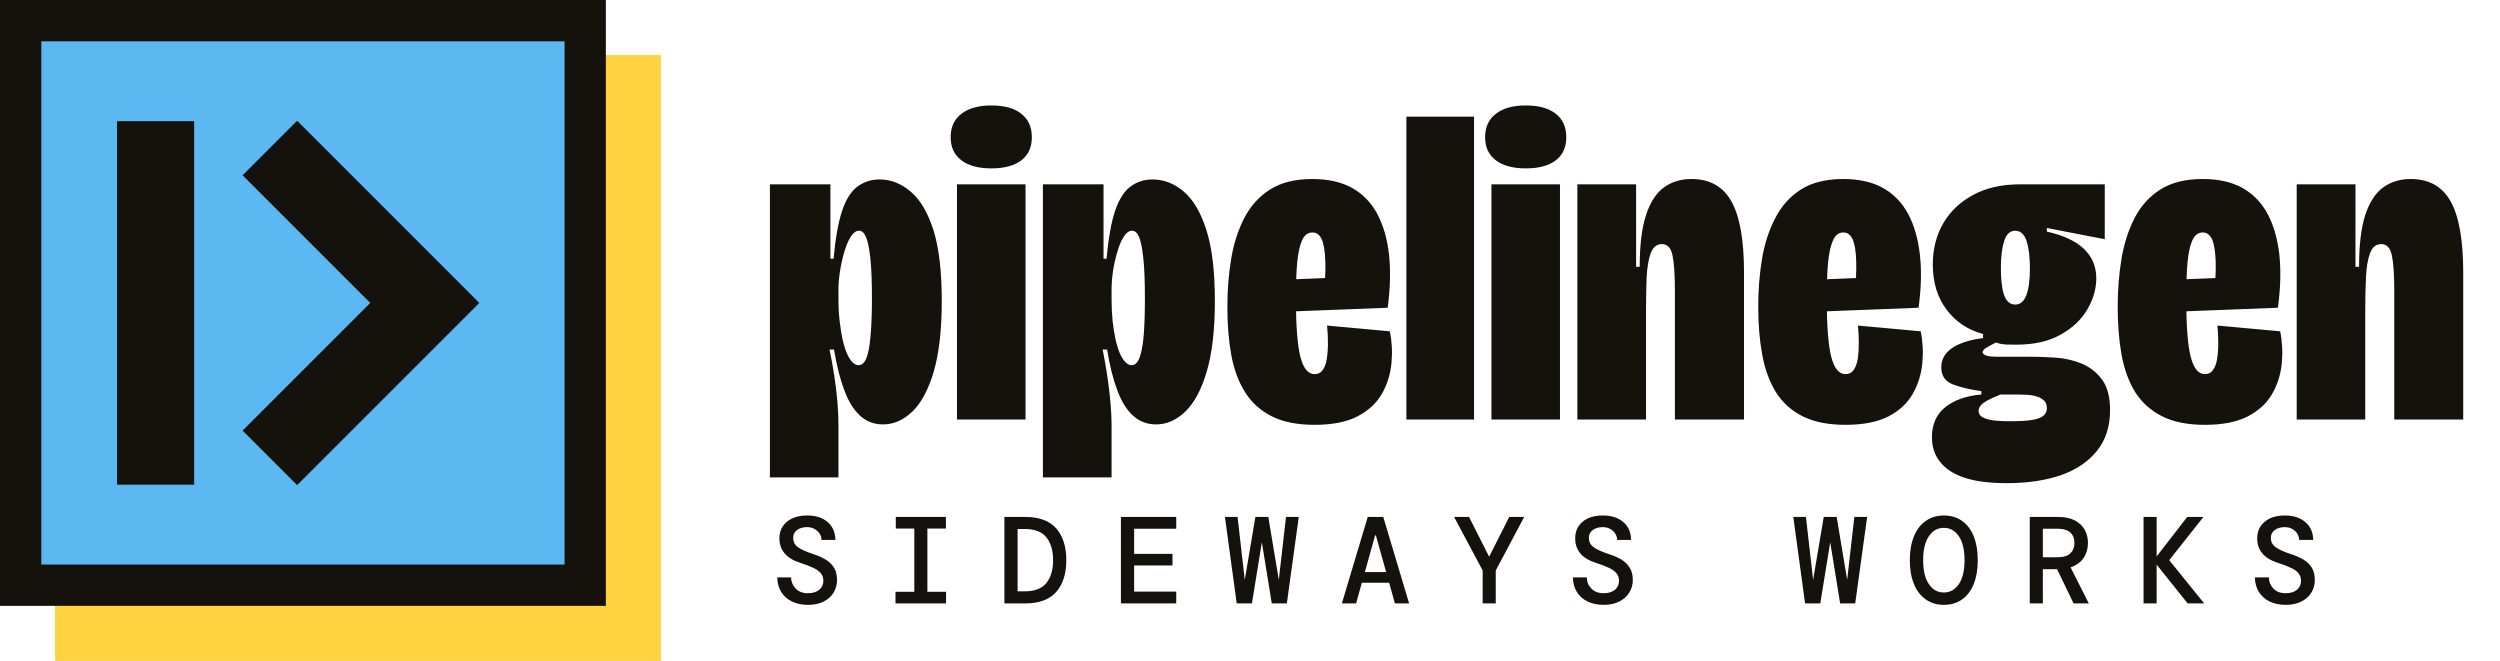
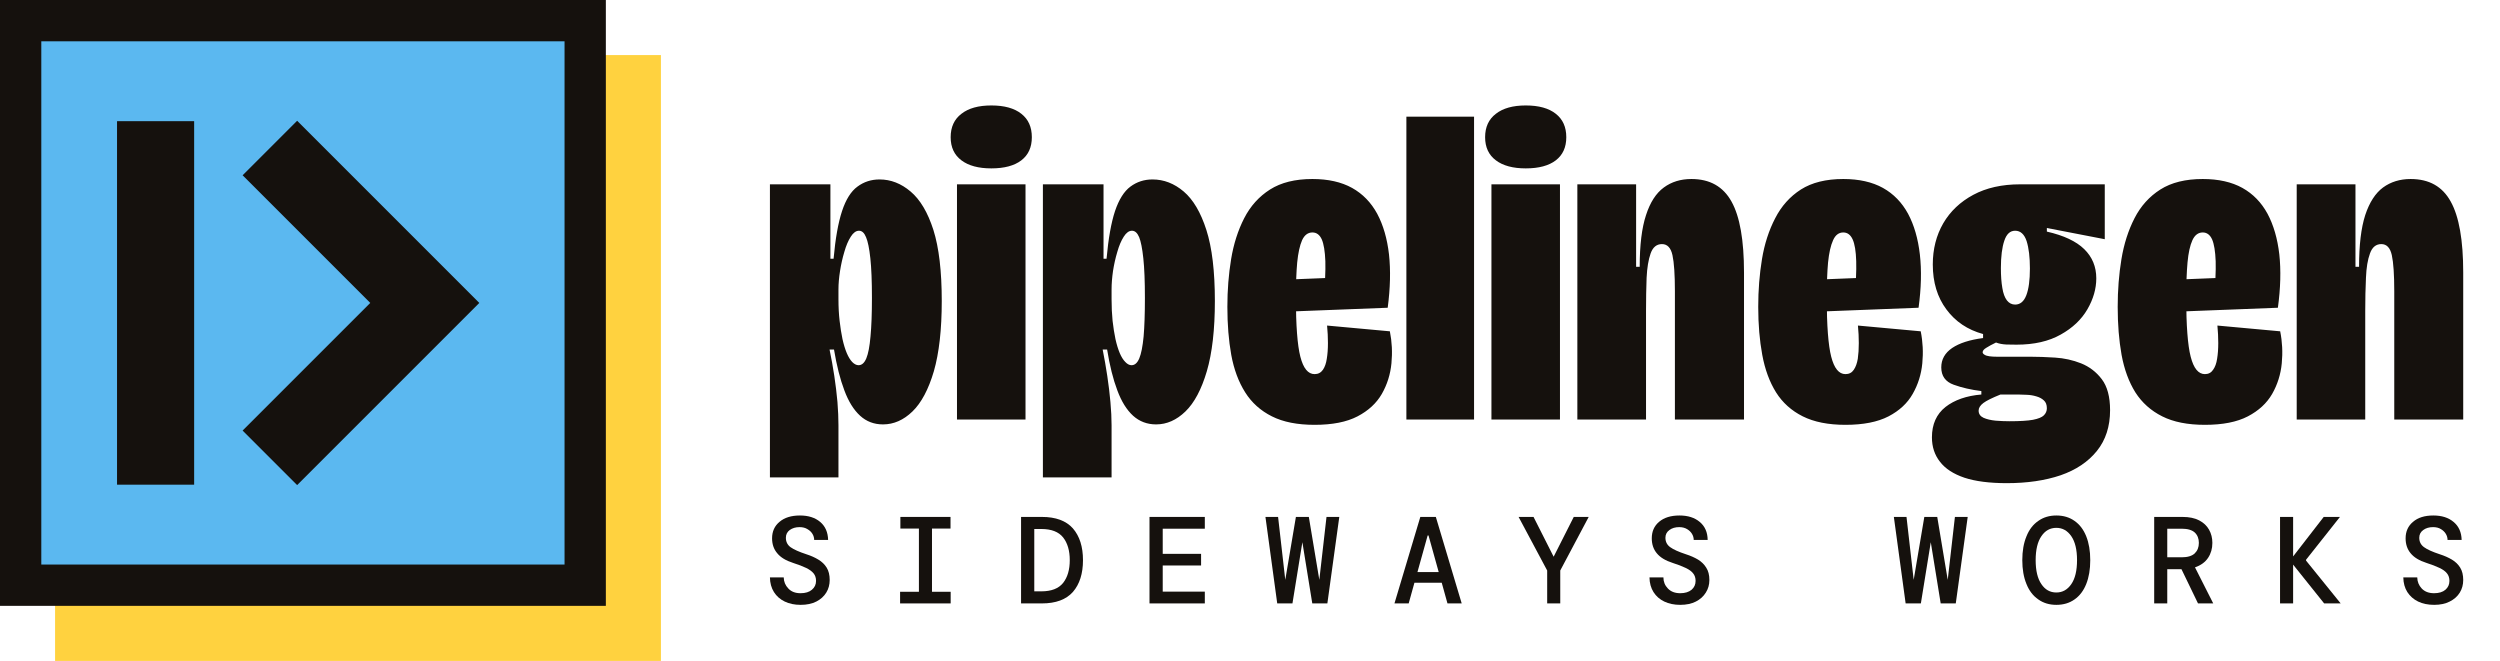
<svg xmlns="http://www.w3.org/2000/svg" viewBox="0 0 1740.1 460" role="img" aria-label="pipelinegen, by Sideways Works">
  <g transform="scale(0.4792)">
    <rect x="80" y="80" width="880" height="880" fill="#FFD23F" />
    <rect x="30" y="30" width="820" height="820" fill="#5BB8F0" stroke="#15110D" stroke-width="60" />
    <rect x="170" y="176" width="112" height="528" fill="#15110D" />
    <path d="M392 215 L617 440 L392 665" fill="none" stroke="#15110D" stroke-width="112" stroke-linejoin="miter" stroke-linecap="butt" />
  </g>
  <path fill="#15110D" transform="translate(530 292)" d="M5.9 40.3V-82.2V-163.7H48V-111.9H50.2Q52.1 -133 56.1 -145.1Q60.1 -157.2 66.8 -162.1Q73.5 -167.1 82.2 -167.1Q93.9 -167.1 103.8 -158.7Q113.8 -150.3 119.7 -131.9Q125.5 -113.5 125.5 -82.5Q125.5 -52.7 120 -33.6Q114.4 -14.6 105.1 -5.6Q95.8 3.4 84.6 3.4Q75.3 3.4 68.7 -2.6Q62 -8.7 57.7 -20.3Q53.3 -31.9 50.5 -48.7H47.4Q49.3 -39.7 50.7 -30.4Q52.1 -21.1 52.9 -12.2Q53.6 -3.4 53.6 4V40.3ZM67.6 -37.8Q71 -37.8 73 -42.6Q75 -47.4 75.9 -57.8Q76.9 -68.2 76.9 -84.6Q76.9 -102 75.8 -112.2Q74.7 -122.5 72.8 -126.9Q71 -131.4 67.9 -131.4Q64.8 -131.4 62.2 -127.3Q59.5 -123.1 57.7 -116.7Q55.8 -110.4 54.7 -103.4Q53.6 -96.4 53.6 -90.5V-83.7Q53.6 -75.6 54.4 -68.7Q55.2 -61.7 56.4 -56Q57.7 -50.2 59.4 -46.2Q61.1 -42.2 63.2 -40Q65.4 -37.8 67.6 -37.8ZM136.1 0V-163.7H183.8V0ZM160 -174.8Q146.6 -174.8 139.2 -180.4Q131.7 -186 131.7 -196.5Q131.7 -207.1 139.2 -212.8Q146.6 -218.6 160 -218.6Q173.6 -218.6 180.9 -212.8Q188.2 -207.1 188.2 -196.5Q188.2 -186 180.9 -180.4Q173.6 -174.8 160 -174.8ZM195.9 40.3V-82.2V-163.7H238.1V-111.9H240.2Q242.1 -133 246.1 -145.1Q250.2 -157.2 256.8 -162.1Q263.5 -167.1 272.2 -167.1Q284 -167.1 293.9 -158.7Q303.8 -150.3 309.7 -131.9Q315.6 -113.5 315.6 -82.5Q315.6 -52.7 310 -33.6Q304.4 -14.6 295.1 -5.6Q285.8 3.4 274.7 3.4Q265.4 3.4 258.7 -2.6Q252 -8.7 247.7 -20.3Q243.3 -31.9 240.6 -48.7H237.5Q239.3 -39.7 240.7 -30.4Q242.1 -21.1 242.9 -12.2Q243.7 -3.4 243.7 4V40.3ZM257.6 -37.8Q261 -37.8 263 -42.6Q265 -47.4 266 -57.8Q266.9 -68.2 266.9 -84.6Q266.9 -102 265.8 -112.2Q264.7 -122.5 262.9 -126.9Q261 -131.4 257.9 -131.4Q254.8 -131.4 252.2 -127.3Q249.5 -123.1 247.7 -116.7Q245.8 -110.4 244.7 -103.4Q243.7 -96.4 243.7 -90.5V-83.7Q243.7 -75.6 244.4 -68.7Q245.2 -61.7 246.4 -56Q247.7 -50.2 249.4 -46.2Q251.1 -42.2 253.3 -40Q255.4 -37.8 257.6 -37.8ZM385 3.7Q367 3.7 355.3 -2.2Q343.5 -8.1 336.7 -18.9Q329.8 -29.8 327 -45Q324.3 -60.1 324.3 -78.4Q324.3 -95.8 326.9 -111.6Q329.5 -127.4 336 -140.1Q342.5 -152.8 354 -160.1Q365.5 -167.4 383.5 -167.4Q399.9 -167.4 411.1 -161.2Q422.2 -155 428.6 -143.2Q434.9 -131.4 436.8 -114.9Q438.6 -98.3 435.9 -77.8L355.9 -74.7V-97L395.6 -98.6L391.2 -83.1Q392.8 -99.8 392.5 -110.2Q392.1 -120.6 390 -125.4Q387.8 -130.2 383.5 -130.2Q378.8 -130.2 376.3 -124.8Q373.9 -119.3 372.9 -109.3Q372 -99.2 372 -84.9Q372 -55.8 375.1 -43.7Q378.2 -31.6 385 -31.6Q388.7 -31.6 390.8 -34.6Q392.8 -37.5 393.5 -42.3Q394.3 -47.1 394.3 -53.2Q394.3 -59.2 393.7 -65.4L437.4 -61.4Q439.6 -50.5 438.5 -39.1Q437.4 -27.6 431.8 -17.8Q426.2 -8.1 414.9 -2.2Q403.6 3.7 385 3.7ZM448.9 0V-210.8H496V0ZM508.1 0V-163.7H555.8V0ZM532 -174.8Q518.6 -174.8 511.2 -180.4Q503.7 -186 503.7 -196.5Q503.7 -207.1 511.2 -212.8Q518.6 -218.6 532 -218.6Q545.6 -218.6 552.9 -212.8Q560.2 -207.1 560.2 -196.5Q560.2 -186 552.9 -180.4Q545.6 -174.8 532 -174.8ZM567.9 0V-100.1V-163.7H608.8V-106.3H611.3Q611.3 -129 615.7 -142.3Q620 -155.6 628.1 -161.5Q636.1 -167.4 647.3 -167.4Q666.5 -167.4 675.2 -151.7Q683.9 -136.1 683.9 -102.3V0H635.8V-89.3Q635.8 -106.6 634.1 -114.4Q632.4 -122.1 626.8 -122.1Q621.2 -122.1 618.9 -115.6Q616.6 -109.1 616.1 -98.6Q615.7 -88 615.7 -75.6V0ZM754.5 3.7Q736.6 3.7 724.8 -2.2Q713 -8.1 706.2 -18.9Q699.4 -29.8 696.6 -45Q693.8 -60.1 693.8 -78.4Q693.8 -95.8 696.4 -111.6Q699 -127.4 705.6 -140.1Q712.1 -152.8 723.5 -160.1Q735 -167.4 753 -167.4Q769.4 -167.4 780.6 -161.2Q791.7 -155 798.1 -143.2Q804.4 -131.4 806.3 -114.9Q808.2 -98.3 805.4 -77.8L725.4 -74.7V-97L765.1 -98.6L760.7 -83.1Q762.3 -99.8 762 -110.2Q761.7 -120.6 759.5 -125.4Q757.3 -130.2 753 -130.2Q748.3 -130.2 745.9 -124.8Q743.4 -119.3 742.4 -109.3Q741.5 -99.2 741.5 -84.9Q741.5 -55.8 744.6 -43.7Q747.7 -31.6 754.5 -31.6Q758.3 -31.6 760.3 -34.6Q762.3 -37.5 763.1 -42.3Q763.8 -47.1 763.8 -53.2Q763.8 -59.2 763.2 -65.4L806.9 -61.4Q809.1 -50.5 808 -39.1Q806.9 -27.6 801.3 -17.8Q795.8 -8.1 784.5 -2.2Q773.1 3.7 754.5 3.7ZM866.8 44.3Q848.8 44.3 837.3 40.5Q825.8 36.6 820.3 29.4Q814.7 22.3 814.7 12.4Q814.7 -1.2 824.1 -8.7Q833.6 -16.1 849.1 -17.4V-19.8Q838.5 -21.1 829.9 -24.2Q821.2 -27.3 821.2 -36.3Q821.2 -44.6 828.8 -49.8Q836.4 -54.9 850.3 -56.7V-59.5Q834.2 -63.9 824.8 -76.6Q815.3 -89.3 815.3 -107.9Q815.3 -124 822.6 -136.6Q829.9 -149.1 843.5 -156.4Q857.1 -163.7 876.1 -163.7H935V-125.5L894.7 -133.3V-130.8Q912.3 -126.8 920.7 -118.6Q929.1 -110.4 929.1 -98.3Q929.1 -87.4 922.9 -76.7Q916.7 -66 904.3 -59.1Q891.9 -52.1 873.6 -52.1Q870.5 -52.1 866.5 -52.2Q862.4 -52.4 859.3 -53.6Q855 -51.5 852.5 -49.9Q850 -48.4 850 -46.8Q850 -45.9 851.3 -45.1Q852.5 -44.3 854.8 -44Q857.1 -43.7 860.2 -43.7H883.5Q890.9 -43.7 900.4 -43.1Q909.9 -42.5 918.5 -39.1Q927.2 -35.6 932.9 -28.1Q938.7 -20.5 938.7 -6.5Q938.7 10.5 929.5 21.9Q920.4 33.2 904.3 38.8Q888.1 44.3 866.8 44.3ZM868.6 1.2Q879.5 1.2 885 0.2Q890.6 -0.9 892.6 -2.9Q894.7 -5 894.7 -7.8Q894.7 -11.5 892.6 -13.3Q890.6 -15.2 887.4 -16.1Q884.1 -17.1 880.7 -17.2Q877.3 -17.4 874.8 -17.4H862.4Q853.7 -13.9 850.5 -11.5Q847.2 -9 847.2 -6.2Q847.2 -2.8 850.6 -1.2Q854 0.3 859 0.8Q864 1.2 868.6 1.2ZM872.6 -80Q877.9 -80 880.4 -86.5Q882.9 -93 882.9 -105.1Q882.9 -116.9 880.6 -124.2Q878.2 -131.4 872.6 -131.4Q867.4 -131.4 865.1 -124.5Q862.7 -117.5 862.7 -105.4Q862.7 -97.3 863.7 -91.6Q864.6 -85.9 866.9 -82.9Q869.2 -80 872.6 -80ZM1004.7 3.7Q986.7 3.7 975 -2.2Q963.2 -8.1 956.3 -18.9Q949.5 -29.8 946.7 -45Q944 -60.1 944 -78.4Q944 -95.8 946.6 -111.6Q949.2 -127.4 955.7 -140.1Q962.2 -152.8 973.7 -160.1Q985.2 -167.4 1003.2 -167.4Q1019.6 -167.4 1030.8 -161.2Q1041.9 -155 1048.3 -143.2Q1054.6 -131.4 1056.5 -114.9Q1058.3 -98.3 1055.5 -77.8L975.6 -74.7V-97L1015.2 -98.6L1010.9 -83.1Q1012.5 -99.8 1012.2 -110.2Q1011.8 -120.6 1009.7 -125.4Q1007.5 -130.2 1003.2 -130.2Q998.5 -130.2 996 -124.8Q993.5 -119.3 992.6 -109.3Q991.7 -99.2 991.7 -84.9Q991.7 -55.8 994.8 -43.7Q997.9 -31.6 1004.7 -31.6Q1008.4 -31.6 1010.4 -34.6Q1012.5 -37.5 1013.2 -42.3Q1014 -47.1 1014 -53.2Q1014 -59.2 1013.4 -65.4L1057.1 -61.4Q1059.3 -50.5 1058.2 -39.1Q1057.1 -27.6 1051.5 -17.8Q1045.9 -8.1 1034.6 -2.2Q1023.3 3.7 1004.7 3.7ZM1068.6 0V-100.1V-163.7H1109.5V-106.3H1112Q1112 -129 1116.3 -142.3Q1120.7 -155.6 1128.7 -161.5Q1136.8 -167.4 1147.9 -167.4Q1167.2 -167.4 1175.8 -151.7Q1184.5 -136.1 1184.5 -102.3V0H1136.5V-89.3Q1136.5 -106.6 1134.8 -114.4Q1133.1 -122.1 1127.5 -122.1Q1121.9 -122.1 1119.6 -115.6Q1117.2 -109.1 1116.8 -98.6Q1116.3 -88 1116.3 -75.6V0Z" />
-   <path fill="#15110D" transform="translate(536 420)" d="M26.4 1Q20 1 15.3 -1.3Q10.5 -3.6 7.8 -7.9Q5.1 -12.2 5 -18.1H14.6Q14.7 -13.6 17.8 -10.4Q20.8 -7.1 26.3 -7.1Q31.4 -7.1 34.2 -9.5Q37.1 -11.9 37.1 -15.7Q37.1 -18.8 35.4 -20.9Q33.7 -23 30.2 -24.7Q26.7 -26.4 21.1 -28.2Q13.6 -30.6 10.1 -34.9Q6.5 -39.1 6.5 -45.3Q6.5 -52.5 11.7 -56.8Q16.9 -61.2 25.9 -61.2Q34.7 -61.2 40 -56.7Q45.3 -52.2 45.5 -44.2H35.8Q35.8 -46.4 34.6 -48.4Q33.4 -50.4 31.1 -51.7Q28.9 -53.1 25.6 -53.1Q21.6 -53.1 18.8 -51.1Q16.1 -49.1 16.1 -45.7Q16.1 -41.5 19.4 -39.1Q22.8 -36.7 30.4 -34.2Q35.1 -32.7 38.7 -30.5Q42.4 -28.3 44.5 -24.9Q46.6 -21.5 46.6 -16.3Q46.6 -11.4 44.2 -7.5Q41.8 -3.6 37.3 -1.3Q32.8 1 26.4 1ZM87.3 0V-8.1H100.4V-52.1H87.5V-60.2H122.4V-52.1H109.5V-8.1H122.5V0ZM163.1 0V-60.2H177.6Q192.1 -60.2 199.2 -52.2Q206.2 -44.1 206.2 -30.1Q206.2 -16.1 199.2 -8Q192.1 0 177.6 0ZM172.3 -8.4H177.2Q187.7 -8.4 192.4 -14.3Q197 -20.2 197 -30.1Q197 -40 192.4 -45.9Q187.7 -51.8 177.2 -51.8H172.3ZM244.2 0V-60.2H282.7V-52H253.4V-34.5H280.1V-26.4H253.4V-8.2H282.7V0ZM324.8 0 316.6 -60.2H325.4L330.4 -16.4L337.8 -60.2H346.8L354.1 -16.4L359.1 -60.2H368L359.7 0H349.2L342.3 -42.6L335.4 0ZM398 0 416 -60.2H426.8L444.8 0H434.9L430.9 -14.4H411.9L407.9 0ZM421.1 -47.3 414 -21.8H428.8L421.7 -47.3ZM496 0V-22.9L476.1 -60.2H486.5L500.5 -32.5L514.5 -60.2H524.9L505.1 -22.9V0ZM580.2 1Q573.9 1 569.1 -1.3Q564.3 -3.6 561.6 -7.9Q558.9 -12.2 558.8 -18.1H568.5Q568.5 -13.6 571.6 -10.4Q574.7 -7.1 580.2 -7.1Q585.2 -7.1 588.1 -9.5Q590.9 -11.9 590.9 -15.7Q590.9 -18.8 589.2 -20.9Q587.6 -23 584 -24.7Q580.5 -26.4 574.9 -28.2Q567.4 -30.6 563.9 -34.9Q560.4 -39.1 560.4 -45.3Q560.4 -52.5 565.5 -56.8Q570.7 -61.2 579.7 -61.2Q588.5 -61.2 593.8 -56.7Q599.2 -52.2 599.3 -44.2H589.6Q589.6 -46.4 588.4 -48.4Q587.2 -50.4 585 -51.7Q582.7 -53.1 579.5 -53.1Q575.4 -53.1 572.7 -51.1Q569.9 -49.1 569.9 -45.7Q569.9 -41.5 573.3 -39.1Q576.6 -36.7 584.2 -34.2Q588.9 -32.7 592.6 -30.5Q596.2 -28.3 598.3 -24.9Q600.5 -21.5 600.5 -16.3Q600.5 -11.4 598 -7.5Q595.6 -3.6 591.1 -1.3Q586.6 1 580.2 1ZM720.4 0 712.2 -60.2H721L726 -16.4L733.4 -60.2H742.4L749.7 -16.4L754.7 -60.2H763.6L755.3 0H744.8L737.9 -42.6L731 0ZM817 1Q809.7 1 804.4 -2.8Q799 -6.5 796.2 -13.5Q793.3 -20.5 793.3 -30.1Q793.3 -39.7 796.2 -46.7Q799 -53.7 804.4 -57.4Q809.7 -61.2 817 -61.2Q824.4 -61.2 829.7 -57.4Q835 -53.7 837.8 -46.7Q840.6 -39.7 840.6 -30.1Q840.6 -20.5 837.8 -13.5Q835 -6.5 829.7 -2.8Q824.4 1 817 1ZM817 -7.6Q823.4 -7.6 827.4 -13.4Q831.4 -19.2 831.4 -30.1Q831.4 -41 827.4 -46.8Q823.4 -52.6 817 -52.6Q810.5 -52.6 806.6 -46.8Q802.6 -41 802.6 -30.1Q802.6 -19.2 806.6 -13.4Q810.5 -7.6 817 -7.6ZM876.8 0V-60.2H896.5Q903.5 -60.2 908.1 -57.8Q912.7 -55.4 915 -51.3Q917.3 -47.2 917.3 -42.1Q917.3 -36.2 914.3 -31.7Q911.3 -27.2 905.2 -25.1L917.9 0H907.3L895.8 -23.8H885.9V0ZM885.9 -32.1H895.9Q902.1 -32.1 905 -34.8Q907.9 -37.6 907.9 -42.1Q907.9 -46.6 905.1 -49.3Q902.2 -52 895.9 -52H885.9ZM956 0V-60.2H965.1V-32.7L986.4 -60.2H997.7L974.1 -30.4V-29.8L998.2 0H986.7L965.1 -27V0ZM1055 1Q1048.6 1 1043.8 -1.3Q1039.1 -3.6 1036.3 -7.9Q1033.6 -12.2 1033.5 -18.1H1043.2Q1043.3 -13.6 1046.3 -10.4Q1049.4 -7.1 1054.9 -7.1Q1060 -7.1 1062.8 -9.5Q1065.6 -11.9 1065.6 -15.7Q1065.6 -18.8 1063.9 -20.9Q1062.3 -23 1058.7 -24.7Q1055.2 -26.4 1049.6 -28.2Q1042.1 -30.6 1038.6 -34.9Q1035.1 -39.1 1035.1 -45.3Q1035.1 -52.5 1040.3 -56.8Q1045.4 -61.2 1054.4 -61.2Q1063.2 -61.2 1068.5 -56.7Q1073.9 -52.2 1074.1 -44.2H1064.3Q1064.3 -46.4 1063.1 -48.4Q1061.9 -50.4 1059.7 -51.7Q1057.5 -53.1 1054.2 -53.1Q1050.1 -53.1 1047.4 -51.1Q1044.6 -49.1 1044.6 -45.7Q1044.6 -41.5 1048 -39.1Q1051.3 -36.7 1058.9 -34.2Q1063.6 -32.7 1067.3 -30.5Q1071 -28.3 1073.1 -24.9Q1075.2 -21.5 1075.2 -16.3Q1075.2 -11.4 1072.8 -7.5Q1070.4 -3.6 1065.8 -1.3Q1061.3 1 1055 1Z" />
+   <path fill="#15110D" transform="translate(530.9 420)" d="M26.4 1Q20 1 15.3 -1.3Q10.5 -3.6 7.8 -7.9Q5.1 -12.2 5 -18.1H14.6Q14.7 -13.6 17.8 -10.4Q20.8 -7.1 26.3 -7.1Q31.4 -7.1 34.2 -9.5Q37.1 -11.9 37.1 -15.7Q37.1 -18.8 35.4 -20.9Q33.7 -23 30.2 -24.7Q26.7 -26.4 21.1 -28.2Q13.6 -30.6 10.1 -34.9Q6.5 -39.1 6.5 -45.3Q6.5 -52.5 11.7 -56.8Q16.9 -61.2 25.9 -61.2Q34.7 -61.2 40 -56.7Q45.3 -52.2 45.5 -44.2H35.8Q35.8 -46.4 34.6 -48.4Q33.4 -50.4 31.1 -51.7Q28.9 -53.1 25.6 -53.1Q21.6 -53.1 18.8 -51.1Q16.1 -49.1 16.1 -45.7Q16.1 -41.5 19.4 -39.1Q22.8 -36.7 30.4 -34.2Q35.1 -32.7 38.7 -30.5Q42.4 -28.3 44.5 -24.9Q46.6 -21.5 46.6 -16.3Q46.6 -11.4 44.2 -7.5Q41.8 -3.6 37.3 -1.3Q32.8 1 26.4 1Z" />
+   <path fill="#15110D" transform="translate(539.2 420)" d="M87.3 0V-8.1H100.4V-52.1H87.5V-60.2H122.4V-52.1H109.5V-8.1H122.5V0Z" />
+   <path fill="#15110D" transform="translate(547.6 420)" d="M163.1 0V-60.2H177.6Q192.1 -60.2 199.2 -52.2Q206.2 -44.1 206.2 -30.1Q206.2 -16.1 199.2 -8Q192.1 0 177.6 0ZM172.3 -8.4H177.2Q187.7 -8.4 192.4 -14.3Q197 -20.2 197 -30.1Q197 -40 192.4 -45.9Q187.7 -51.8 177.2 -51.8H172.3Z" />
+   <path fill="#15110D" transform="translate(555.9 420)" d="M244.2 0V-60.2H282.7V-52H253.4V-34.5H280.1V-26.4H253.4V-8.2H282.7V0Z" />
+   <path fill="#15110D" transform="translate(564.2 420)" d="M324.8 0 316.6 -60.2H325.4L330.4 -16.4L337.8 -60.2H346.8L354.1 -16.4L359.1 -60.2H368L359.7 0H349.2L342.3 -42.6L335.4 0Z" />
+   <path fill="#15110D" transform="translate(572.6 420)" d="M398 0 416 -60.2H426.8L444.8 0H434.9L430.9 -14.4H411.9L407.9 0ZM421.1 -47.3 414 -21.8H428.8L421.7 -47.3Z" />
+   <path fill="#15110D" transform="translate(580.9 420)" d="M496 0V-22.9L476.1 -60.2H486.5L500.5 -32.5L514.5 -60.2H524.9L505.1 -22.9V0Z" />
+   <path fill="#15110D" transform="translate(589.3 420)" d="M580.2 1Q573.9 1 569.1 -1.3Q564.3 -3.6 561.6 -7.9Q558.9 -12.2 558.8 -18.1H568.5Q568.5 -13.6 571.6 -10.4Q574.7 -7.1 580.2 -7.1Q585.2 -7.1 588.1 -9.5Q590.9 -11.9 590.9 -15.7Q590.9 -18.8 589.2 -20.9Q587.6 -23 584 -24.7Q580.5 -26.4 574.9 -28.2Q567.4 -30.6 563.9 -34.9Q560.4 -39.1 560.4 -45.3Q560.4 -52.5 565.5 -56.8Q570.7 -61.2 579.7 -61.2Q588.5 -61.2 593.8 -56.7Q599.2 -52.2 599.3 -44.2H589.6Q589.6 -46.4 588.4 -48.4Q587.2 -50.4 585 -51.7Q582.7 -53.1 579.5 -53.1Q575.4 -53.1 572.7 -51.1Q569.9 -49.1 569.9 -45.7Q569.9 -41.5 573.3 -39.1Q576.6 -36.7 584.2 -34.2Q588.9 -32.7 592.6 -30.5Q596.2 -28.3 598.3 -24.9Q600.5 -21.5 600.5 -16.3Q600.5 -11.4 598 -7.5Q595.6 -3.6 591.1 -1.3Q586.6 1 580.2 1Z" />
+   <path fill="#15110D" transform="translate(606.0 420)" d="M720.4 0 712.2 -60.2H721L726 -16.4L733.4 -60.2H742.4L749.7 -16.4L754.7 -60.2H763.6L755.3 0H744.8L737.9 -42.6L731 0Z" />
+   <path fill="#15110D" transform="translate(614.3 420)" d="M817 1Q809.7 1 804.4 -2.8Q799 -6.5 796.2 -13.5Q793.3 -20.5 793.3 -30.1Q793.3 -39.7 796.2 -46.7Q799 -53.7 804.4 -57.4Q809.7 -61.2 817 -61.2Q824.4 -61.2 829.7 -57.4Q835 -53.7 837.8 -46.7Q840.6 -39.7 840.6 -30.1Q840.6 -20.5 837.8 -13.5Q835 -6.5 829.7 -2.8Q824.4 1 817 1ZM817 -7.6Q823.4 -7.6 827.4 -13.4Q831.4 -19.2 831.4 -30.1Q831.4 -41 827.4 -46.8Q823.4 -52.6 817 -52.6Q810.5 -52.6 806.6 -46.8Q802.6 -41 802.6 -30.1Q802.6 -19.2 806.6 -13.4Q810.5 -7.6 817 -7.6Z" />
+   <path fill="#15110D" transform="translate(622.6 420)" d="M876.8 0V-60.2H896.5Q903.5 -60.2 908.1 -57.8Q912.7 -55.4 915 -51.3Q917.3 -47.2 917.3 -42.1Q917.3 -36.2 914.3 -31.7Q911.3 -27.2 905.2 -25.1L917.9 0H907.3L895.8 -23.8H885.9V0ZM885.9 -32.1H895.9Q902.1 -32.1 905 -34.8Q907.9 -37.6 907.9 -42.1Q907.9 -46.6 905.1 -49.3Q902.2 -52 895.9 -52H885.9Z" />
+   <path fill="#15110D" transform="translate(631.0 420)" d="M956 0V-60.2H965.1V-32.7L986.4 -60.2H997.7L974.1 -30.4V-29.8L998.2 0H986.7L965.1 -27V0Z" />
+   <path fill="#15110D" transform="translate(639.3 420)" d="M1055 1Q1048.6 1 1043.8 -1.3Q1039.1 -3.6 1036.3 -7.9Q1033.6 -12.2 1033.5 -18.1H1043.2Q1043.3 -13.6 1046.3 -10.4Q1049.4 -7.1 1054.9 -7.1Q1060 -7.1 1062.8 -9.5Q1065.6 -11.9 1065.6 -15.7Q1065.6 -18.8 1063.9 -20.9Q1062.3 -23 1058.7 -24.7Q1055.2 -26.4 1049.6 -28.2Q1042.1 -30.6 1038.6 -34.9Q1035.1 -39.1 1035.1 -45.3Q1035.1 -52.5 1040.3 -56.8Q1045.4 -61.2 1054.4 -61.2Q1063.2 -61.2 1068.5 -56.7Q1073.9 -52.2 1074.1 -44.2H1064.3Q1064.3 -46.4 1063.1 -48.4Q1061.9 -50.4 1059.7 -51.7Q1057.5 -53.1 1054.2 -53.1Q1050.1 -53.1 1047.4 -51.1Q1044.6 -49.1 1044.6 -45.7Q1044.6 -41.5 1048 -39.1Q1051.3 -36.7 1058.9 -34.2Q1063.6 -32.7 1067.3 -30.5Q1071 -28.3 1073.1 -24.9Q1075.2 -21.5 1075.2 -16.3Q1075.2 -11.4 1072.8 -7.5Q1070.4 -3.6 1065.8 -1.3Q1061.3 1 1055 1Z" />
</svg>
